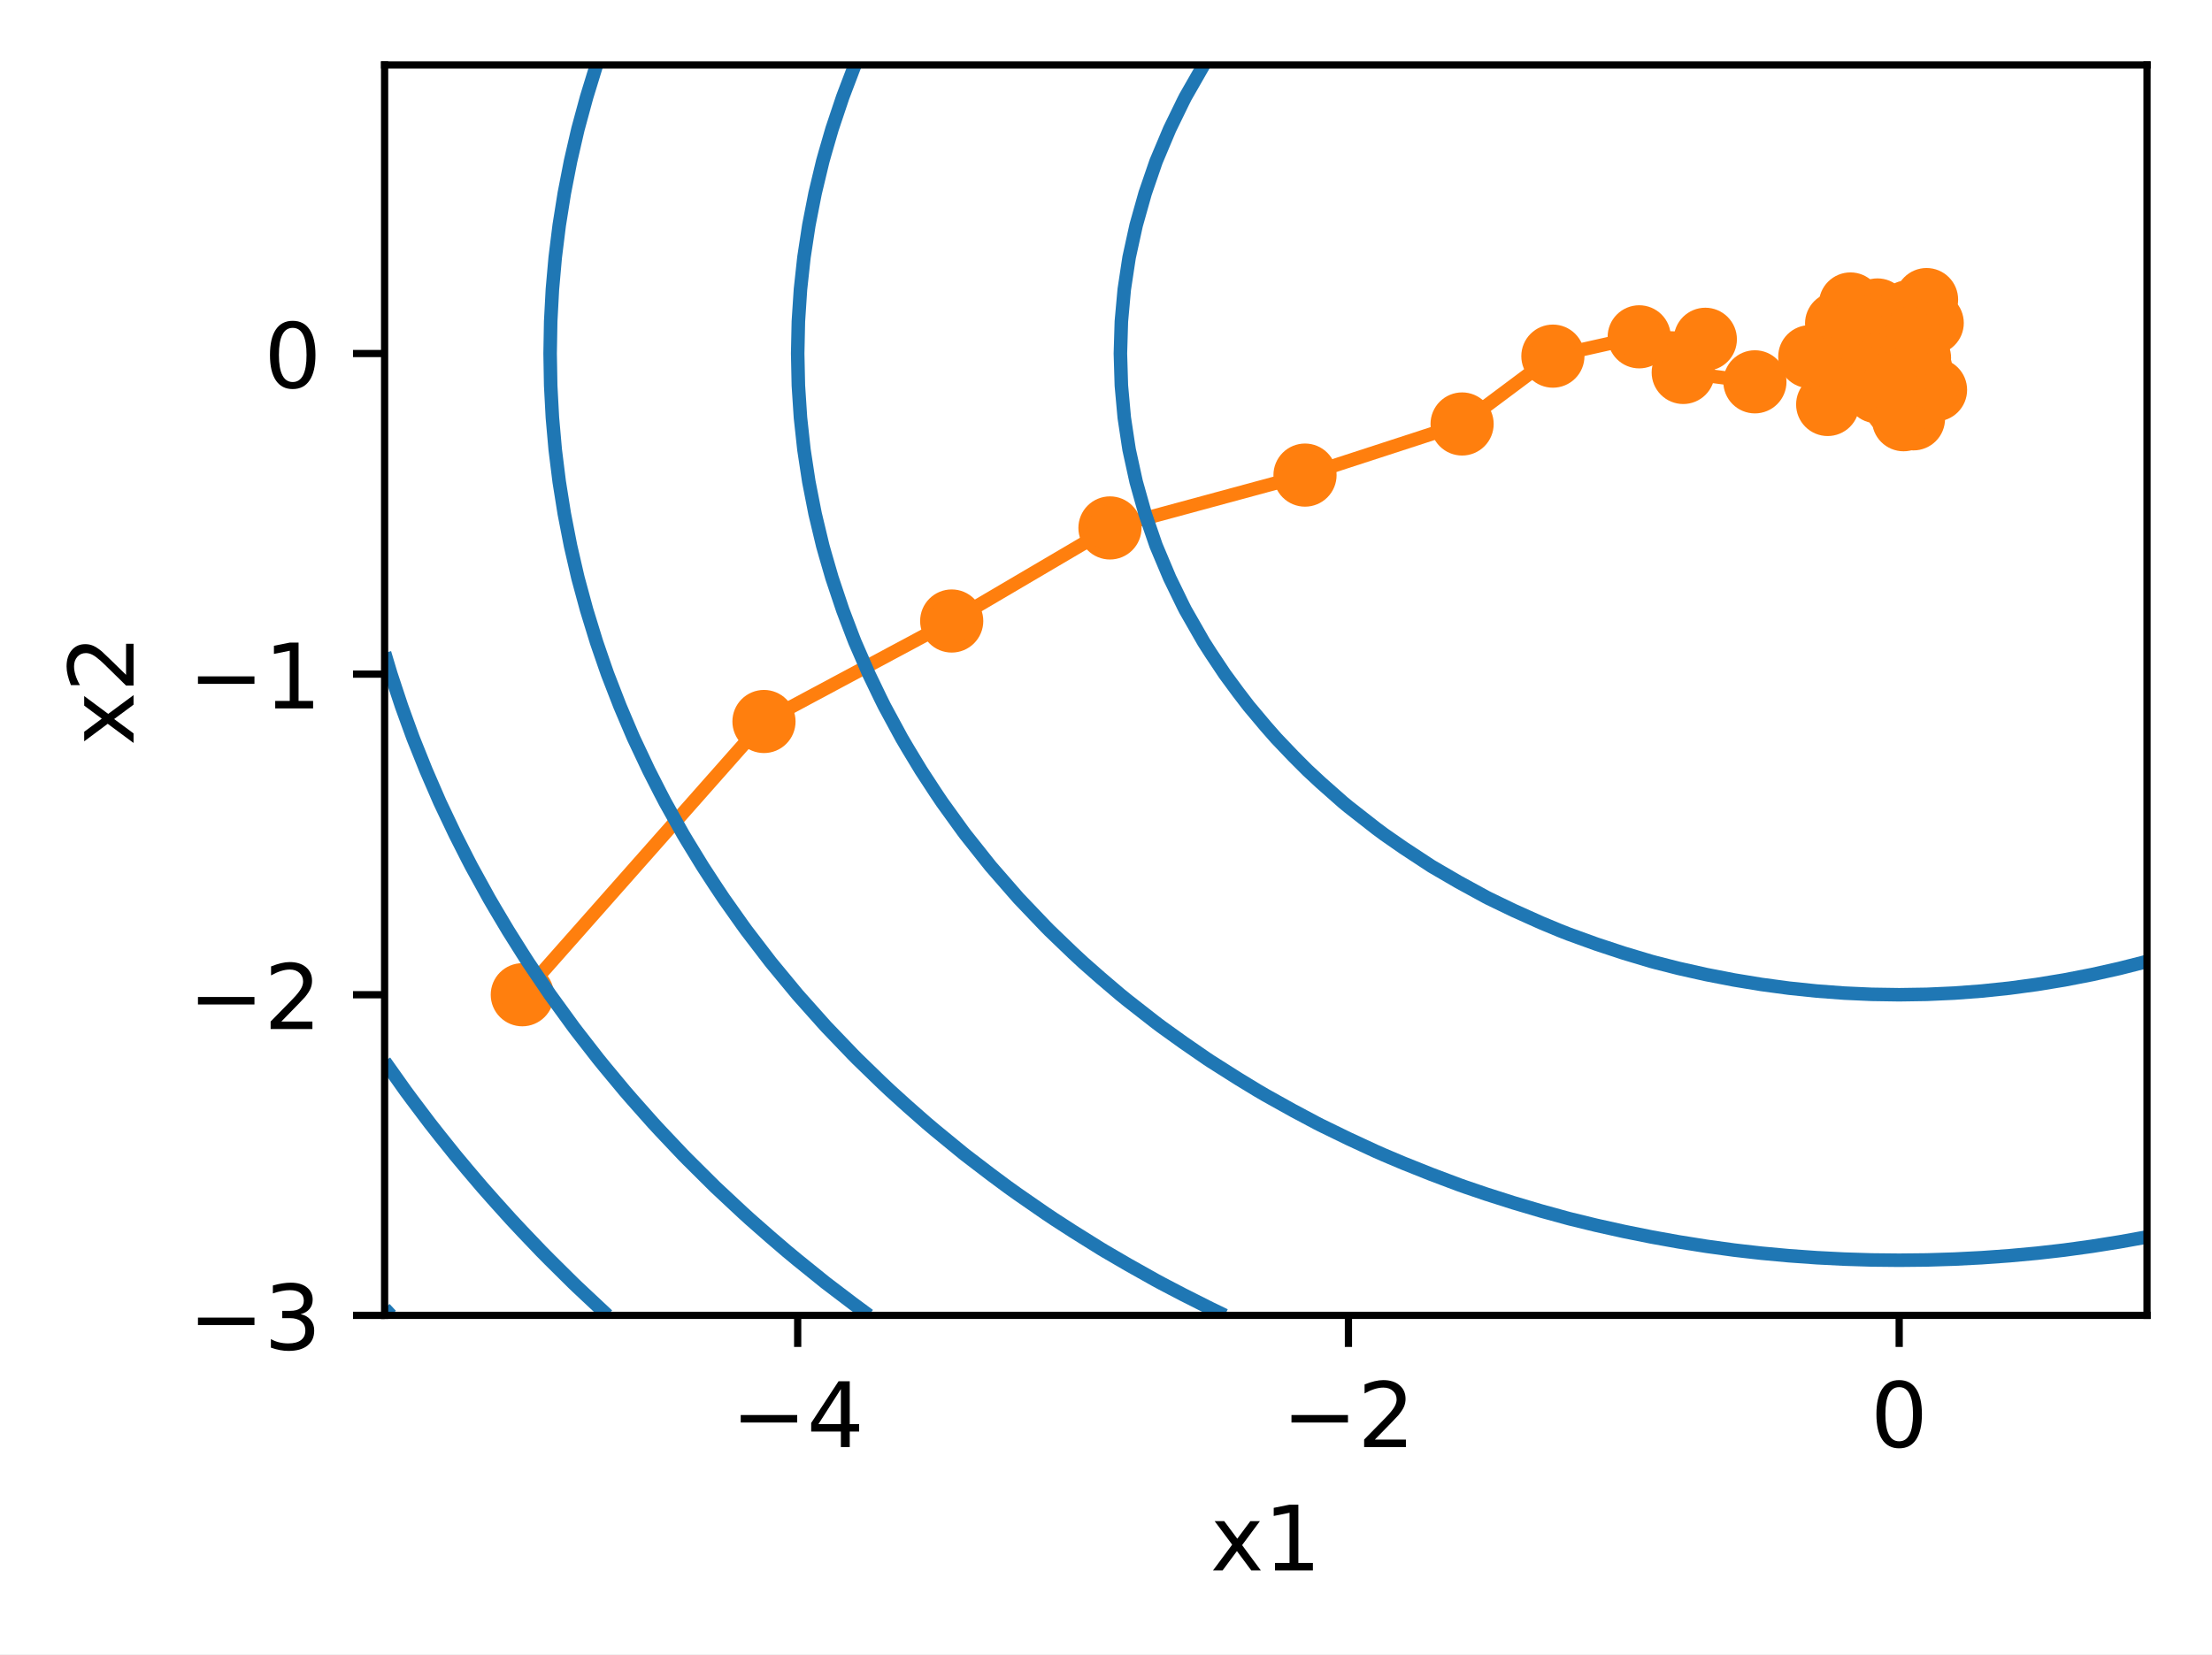
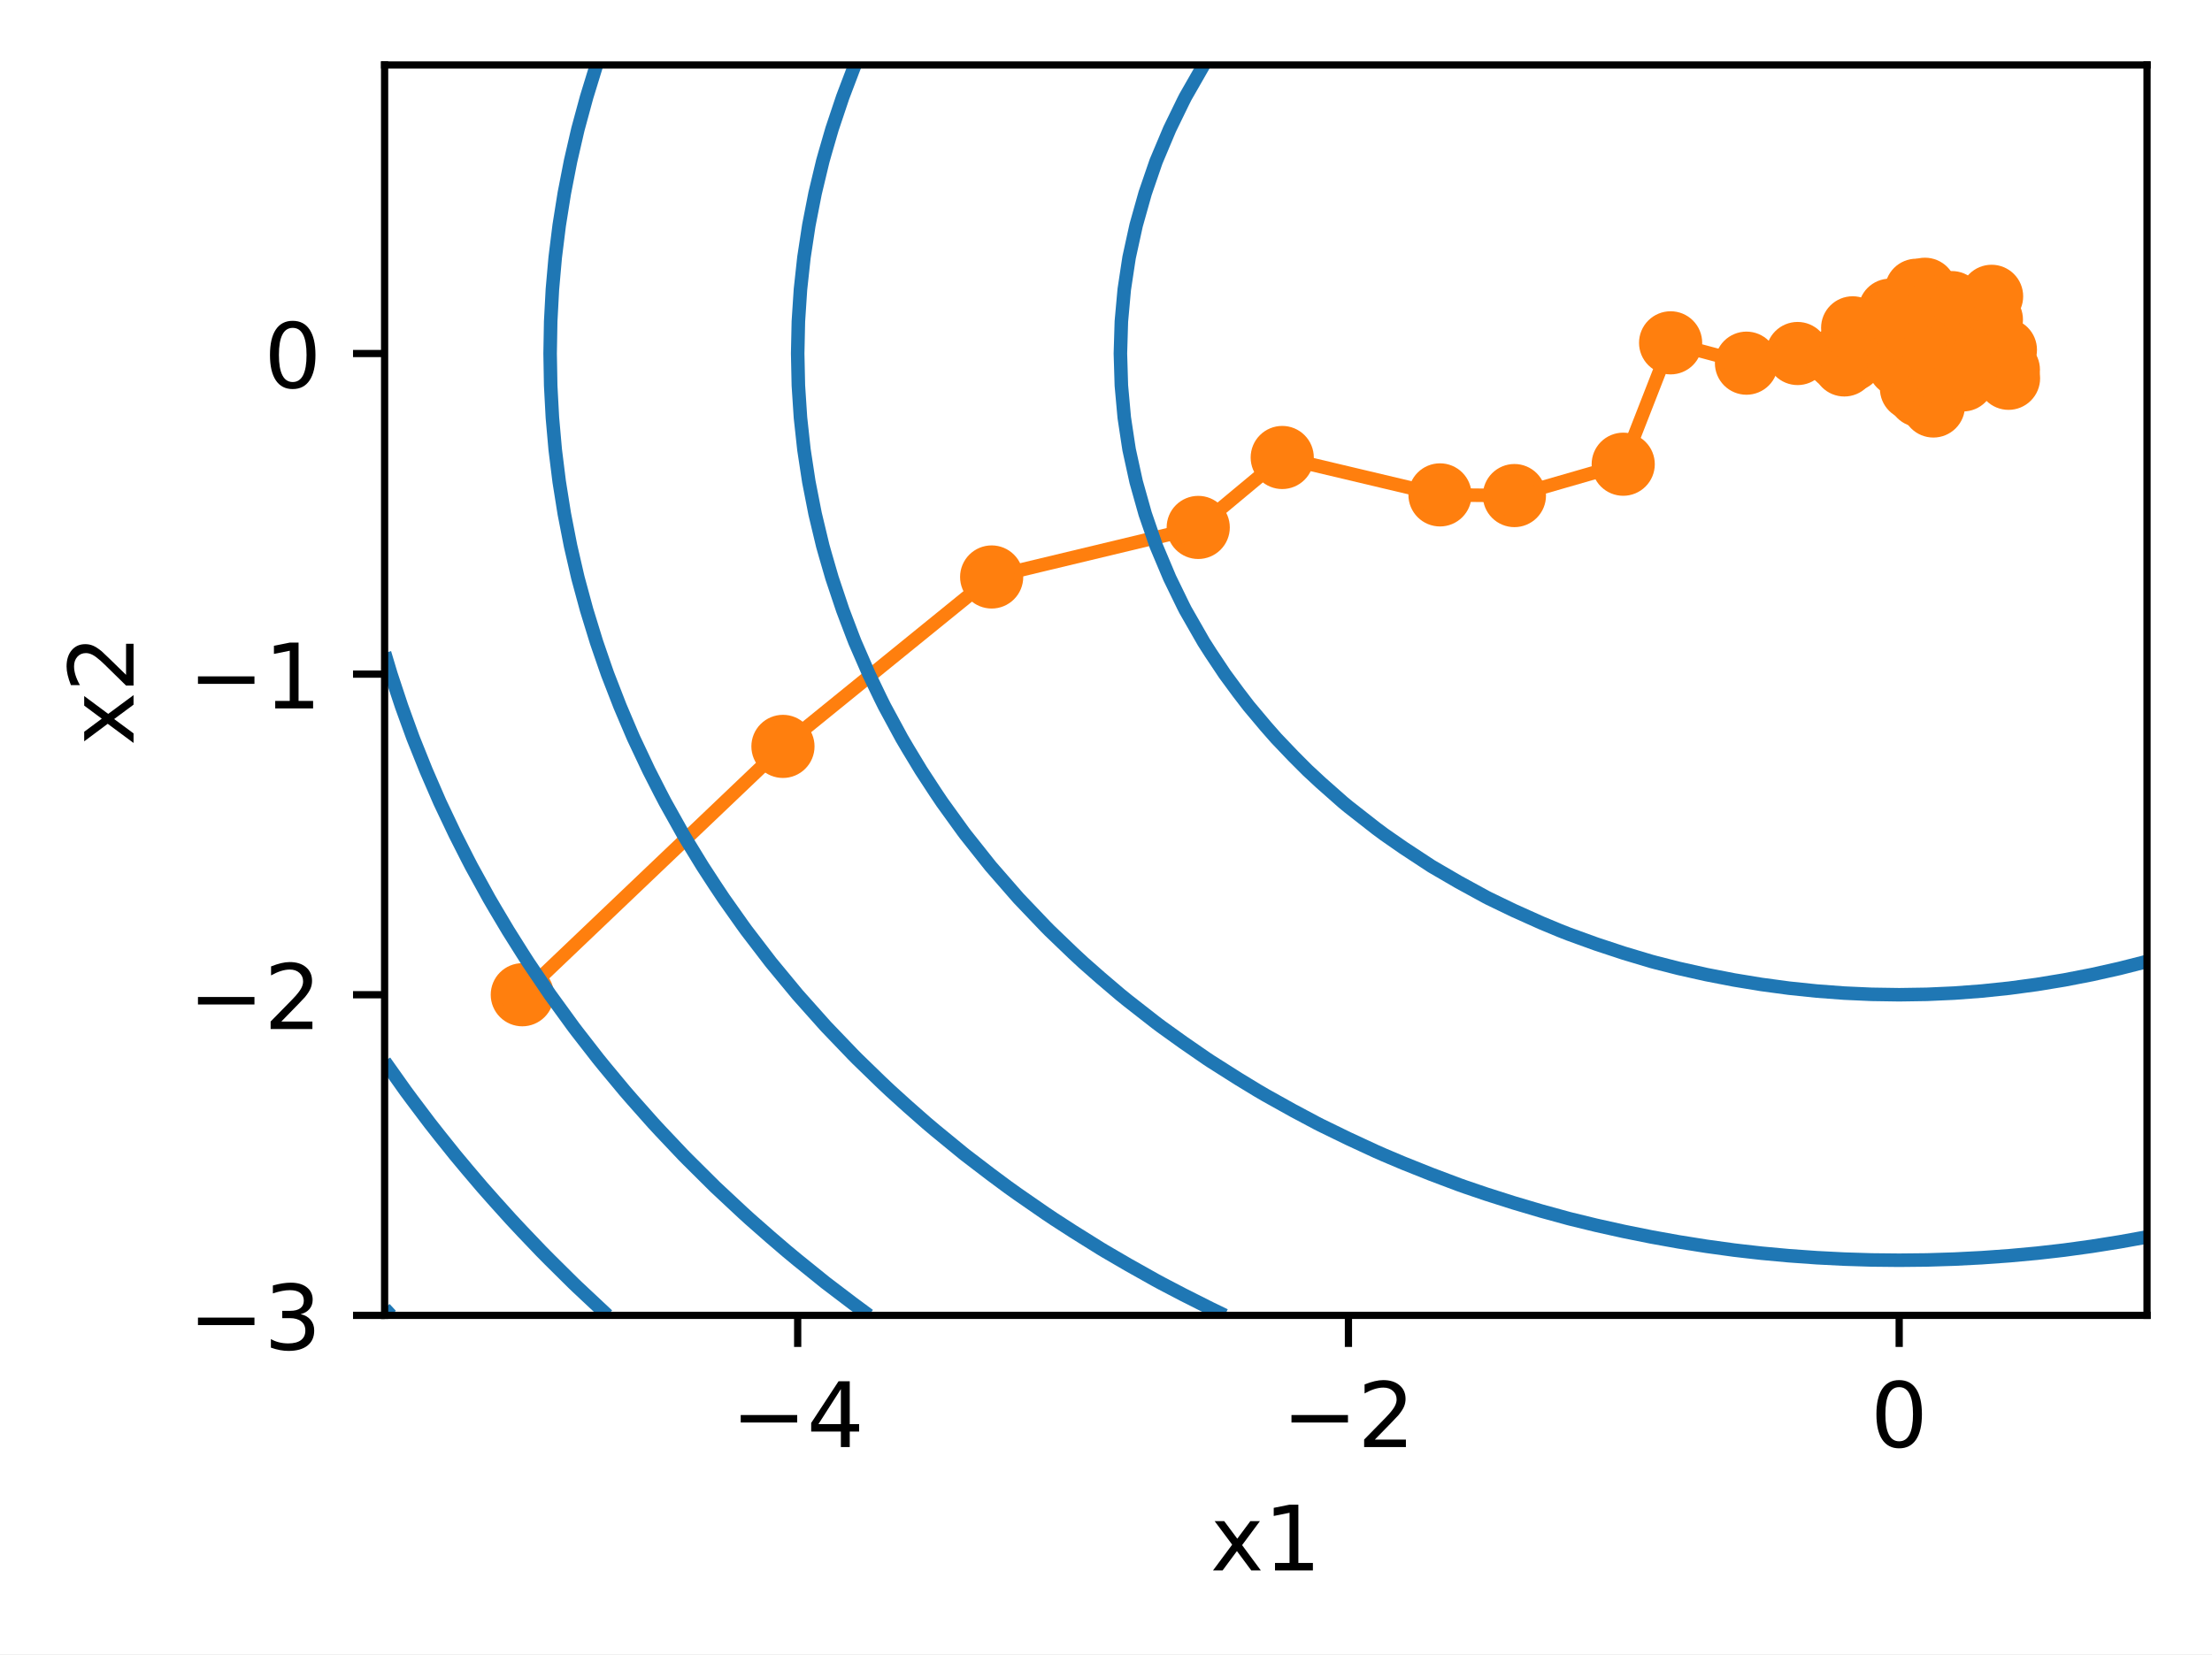
<svg xmlns="http://www.w3.org/2000/svg" xmlns:xlink="http://www.w3.org/1999/xlink" width="245.12pt" height="183.356pt" viewBox="0 0 245.12 183.356" version="1.1">
  <defs>
    <style type="text/css">*{stroke-linejoin: round; stroke-linecap: butt}</style>
  </defs>
  <g id="figure_1">
    <g id="patch_1">
      <path d="M 0 183.356  L 245.12 183.356  L 245.12 0  L 0 0  z " style="fill: #ffffff" />
    </g>
    <g id="axes_1">
      <g id="patch_2">
        <path d="M 42.62 145.8  L 237.92 145.8  L 237.92 7.2  L 42.62 7.2  z " style="fill: #ffffff" />
      </g>
      <g id="matplotlib.axis_1">
        <g id="xtick_1">
          <g id="line2d_1">
            <defs>
-               <path id="mc24c009c03" d="M 0 0  L 0 3.5  " style="stroke: #000000; stroke-width: 0.8" />
+               <path id="m74799874b9" d="M 0 0  L 0 3.5  " style="stroke: #000000; stroke-width: 0.8" />
            </defs>
            <g>
-               <use xlink:href="#mc24c009c03" x="88.394" y="145.8" style="stroke: #000000; stroke-width: 0.8" />
+               <use xlink:href="#m74799874b9" x="88.394" y="145.8" style="stroke: #000000; stroke-width: 0.8" />
            </g>
          </g>
          <g id="text_1">
            <g transform="translate(81.02266 160.3984) scale(0.1 -0.1)">
              <defs>
                <path id="DejaVuSans-2212" d="M 678 2272  L 4684 2272  L 4684 1741  L 678 1741  L 678 2272  z " transform="scale(0.015625)" />
                <path id="DejaVuSans-34" d="M 2419 4116  L 825 1625  L 2419 1625  L 2419 4116  z M 2253 4666  L 3047 4666  L 3047 1625  L 3713 1625  L 3713 1100  L 3047 1100  L 3047 0  L 2419 0  L 2419 1100  L 313 1100  L 313 1709  L 2253 4666  z " transform="scale(0.015625)" />
              </defs>
              <use xlink:href="#DejaVuSans-2212" />
              <use xlink:href="#DejaVuSans-34" x="83.789" />
            </g>
          </g>
        </g>
        <g id="xtick_2">
          <g id="line2d_2">
            <g>
-               <use xlink:href="#mc24c009c03" x="149.425" y="145.8" style="stroke: #000000; stroke-width: 0.8" />
+               <use xlink:href="#m74799874b9" x="149.425" y="145.8" style="stroke: #000000; stroke-width: 0.8" />
            </g>
          </g>
          <g id="text_2">
            <g transform="translate(142.0539 160.3984) scale(0.1 -0.1)">
              <defs>
                <path id="DejaVuSans-32" d="M 1228 531  L 3431 531  L 3431 0  L 469 0  L 469 531  Q 828 903 1448 1529  Q 2069 2156 2228 2338  Q 2531 2678 2651 2914  Q 2772 3150 2772 3378  Q 2772 3750 2511 3984  Q 2250 4219 1831 4219  Q 1534 4219 1204 4116  Q 875 4013 500 3803  L 500 4441  Q 881 4594 1212 4672  Q 1544 4750 1819 4750  Q 2544 4750 2975 4387  Q 3406 4025 3406 3419  Q 3406 3131 3298 2873  Q 3191 2616 2906 2266  Q 2828 2175 2409 1742  Q 1991 1309 1228 531  z " transform="scale(0.015625)" />
              </defs>
              <use xlink:href="#DejaVuSans-2212" />
              <use xlink:href="#DejaVuSans-32" x="83.789" />
            </g>
          </g>
        </g>
        <g id="xtick_3">
          <g id="line2d_3">
            <g>
-               <use xlink:href="#mc24c009c03" x="210.456" y="145.8" style="stroke: #000000; stroke-width: 0.8" />
+               <use xlink:href="#m74799874b9" x="210.456" y="145.8" style="stroke: #000000; stroke-width: 0.8" />
            </g>
          </g>
          <g id="text_3">
            <g transform="translate(207.275 160.3984) scale(0.1 -0.1)">
              <defs>
                <path id="DejaVuSans-30" d="M 2034 4250  Q 1547 4250 1301 3770  Q 1056 3291 1056 2328  Q 1056 1369 1301 889  Q 1547 409 2034 409  Q 2525 409 2770 889  Q 3016 1369 3016 2328  Q 3016 3291 2770 3770  Q 2525 4250 2034 4250  z M 2034 4750  Q 2819 4750 3233 4129  Q 3647 3509 3647 2328  Q 3647 1150 3233 529  Q 2819 -91 2034 -91  Q 1250 -91 836 529  Q 422 1150 422 2328  Q 422 3509 836 4129  Q 1250 4750 2034 4750  z " transform="scale(0.015625)" />
              </defs>
              <use xlink:href="#DejaVuSans-30" />
            </g>
          </g>
        </g>
        <g id="text_4">
          <g transform="translate(134.1297 174.0766) scale(0.1 -0.1)">
            <defs>
              <path id="DejaVuSans-78" d="M 3513 3500  L 2247 1797  L 3578 0  L 2900 0  L 1881 1375  L 863 0  L 184 0  L 1544 1831  L 300 3500  L 978 3500  L 1906 2253  L 2834 3500  L 3513 3500  z " transform="scale(0.015625)" />
              <path id="DejaVuSans-31" d="M 794 531  L 1825 531  L 1825 4091  L 703 3866  L 703 4441  L 1819 4666  L 2450 4666  L 2450 531  L 3481 531  L 3481 0  L 794 0  L 794 531  z " transform="scale(0.015625)" />
            </defs>
            <use xlink:href="#DejaVuSans-78" />
            <use xlink:href="#DejaVuSans-31" x="59.18" />
          </g>
        </g>
      </g>
      <g id="matplotlib.axis_2">
        <g id="ytick_1">
          <g id="line2d_4">
            <defs>
-               <path id="m21a9a2c23a" d="M 0 0  L -3.5 0  " style="stroke: #000000; stroke-width: 0.8" />
+               <path id="m436d41d20c" d="M 0 0  L -3.5 0  " style="stroke: #000000; stroke-width: 0.8" />
            </defs>
            <g>
-               <use xlink:href="#m21a9a2c23a" x="42.62" y="145.8" style="stroke: #000000; stroke-width: 0.8" />
+               <use xlink:href="#m436d41d20c" x="42.62" y="145.8" style="stroke: #000000; stroke-width: 0.8" />
            </g>
          </g>
          <g id="text_5">
            <g transform="translate(20.87813 149.5992) scale(0.1 -0.1)">
              <defs>
                <path id="DejaVuSans-33" d="M 2597 2516  Q 3050 2419 3304 2112  Q 3559 1806 3559 1356  Q 3559 666 3084 287  Q 2609 -91 1734 -91  Q 1441 -91 1130 -33  Q 819 25 488 141  L 488 750  Q 750 597 1062 519  Q 1375 441 1716 441  Q 2309 441 2620 675  Q 2931 909 2931 1356  Q 2931 1769 2642 2001  Q 2353 2234 1838 2234  L 1294 2234  L 1294 2753  L 1863 2753  Q 2328 2753 2575 2939  Q 2822 3125 2822 3475  Q 2822 3834 2567 4026  Q 2313 4219 1838 4219  Q 1578 4219 1281 4162  Q 984 4106 628 3988  L 628 4550  Q 988 4650 1302 4700  Q 1616 4750 1894 4750  Q 2613 4750 3031 4423  Q 3450 4097 3450 3541  Q 3450 3153 3228 2886  Q 3006 2619 2597 2516  z " transform="scale(0.015625)" />
              </defs>
              <use xlink:href="#DejaVuSans-2212" />
              <use xlink:href="#DejaVuSans-33" x="83.789" />
            </g>
          </g>
        </g>
        <g id="ytick_2">
          <g id="line2d_5">
            <g>
-               <use xlink:href="#m21a9a2c23a" x="42.62" y="110.262" style="stroke: #000000; stroke-width: 0.8" />
+               <use xlink:href="#m436d41d20c" x="42.62" y="110.262" style="stroke: #000000; stroke-width: 0.8" />
            </g>
          </g>
          <g id="text_6">
            <g transform="translate(20.87813 114.0608) scale(0.1 -0.1)">
              <use xlink:href="#DejaVuSans-2212" />
              <use xlink:href="#DejaVuSans-32" x="83.789" />
            </g>
          </g>
        </g>
        <g id="ytick_3">
          <g id="line2d_6">
            <g>
-               <use xlink:href="#m21a9a2c23a" x="42.62" y="74.723" style="stroke: #000000; stroke-width: 0.8" />
+               <use xlink:href="#m436d41d20c" x="42.62" y="74.723" style="stroke: #000000; stroke-width: 0.8" />
            </g>
          </g>
          <g id="text_7">
            <g transform="translate(20.87813 78.52229) scale(0.1 -0.1)">
              <use xlink:href="#DejaVuSans-2212" />
              <use xlink:href="#DejaVuSans-31" x="83.789" />
            </g>
          </g>
        </g>
        <g id="ytick_4">
          <g id="line2d_7">
            <g>
-               <use xlink:href="#m21a9a2c23a" x="42.62" y="39.185" style="stroke: #000000; stroke-width: 0.8" />
+               <use xlink:href="#m436d41d20c" x="42.62" y="39.185" style="stroke: #000000; stroke-width: 0.8" />
            </g>
          </g>
          <g id="text_8">
            <g transform="translate(29.25781 42.98383) scale(0.1 -0.1)">
              <use xlink:href="#DejaVuSans-30" />
            </g>
          </g>
        </g>
        <g id="text_9">
          <g transform="translate(14.79844 82.64062) rotate(-90) scale(0.1 -0.1)">
            <use xlink:href="#DejaVuSans-78" />
            <use xlink:href="#DejaVuSans-32" x="59.18" />
          </g>
        </g>
      </g>
      <g id="line2d_8">
-         <path d="M 57.878 110.262  L 84.659 79.974  L 105.462 68.835  L 122.999 58.519  L 144.614 52.662  L 162.021 46.995  L 172.082 39.476  L 181.647 37.335  L 188.974 37.608  L 186.525 41.285  L 194.468 42.324  L 202.681 38.777  L 207.056 39.269  L 205.932 39.927  L 209.635 36.184  L 208.05 34.357  L 209.676 35.275  L 209.589 37.828  L 204.527 37.081  L 205.398 34.803  L 205.056 33.694  L 204.694 41.109  L 207.453 40.589  L 212.832 40.806  L 212.431 38.737  L 212.708 39.668  L 212.039 37.208  L 210.749 36.529  L 210.171 38.311  L 212.111 38.596  L 212.039 46.425  L 210.115 44.949  L 207.984 43.424  L 203.833 38.172  L 203.441 40.006  L 202.533 44.834  L 207.707 40.905  L 212.973 42.902  L 214.116 35.8  L 213.489 33.207  L 211.445 34.562  L 211.278 40.468  L 210.661 44.196  L 210.808 38.917  L 210.94 46.524  L 214.483 43.215  L 210.051 42.309  L 211.496 36.454  L 203.522 35.851  L 200.548 39.537  L 205.036 35.841  " clip-path="url(#paddfd5c505)" style="fill: none; stroke: #ff7f0e; stroke-width: 1.5; stroke-linecap: square" />
+         <path d="M 57.878 110.262  L 86.762 82.734  L 109.89 63.954  L 132.78 58.463  L 142.089 50.71  L 159.571 54.856  L 167.818 54.931  L 179.875 51.456  L 185.127 38.001  L 193.533 40.256  L 199.198 39.185  L 203.642 39.713  L 205.192 39.886  L 206.137 36.859  L 204.377 40.451  L 205.3 36.339  L 212.361 32.174  L 212.06 36.19  L 215.065 39.212  L 214.167 42.921  L 212.709 43.85  L 211.819 43.069  L 212.732 41.894  L 211.879 36.36  L 210.468 40.489  L 214.788 39.105  L 215.808 36.525  L 214.403 34.504  L 213.312 32.064  L 216.756 36.375  L 213.567 35.359  L 214.246 45.001  L 217.53 42.109  L 216.555 39.817  L 218.46 34.763  L 220.673 35.421  L 222.226 38.776  L 214.619 39.289  L 214.876 39.209  L 218.259 35.115  L 221.296 40.258  L 222.555 40.975  L 222.573 41.932  L 220.696 32.845  L 214.801 42.227  L 218.246 40.043  L 213.252 38.402  L 216.295 33.544  L 209.851 34.457  L 213.147 38.739  L 209.43 34.384  " clip-path="url(#paccf0b9980)" style="fill: none; stroke: #ff7f0e; stroke-width: 1.5; stroke-linecap: square" />
        <defs>
-           <path id="mb4295445bb" d="M 0 3  C 0.796 3 1.559 2.684 2.121 2.121  C 2.684 1.559 3 0.796 3 0  C 3 -0.796 2.684 -1.559 2.121 -2.121  C 1.559 -2.684 0.796 -3 0 -3  C -0.796 -3 -1.559 -2.684 -2.121 -2.121  C -2.684 -1.559 -3 -0.796 -3 0  C -3 0.796 -2.684 1.559 -2.121 2.121  C -1.559 2.684 -0.796 3 0 3  z " style="stroke: #ff7f0e" />
+           <path id="m2246a25d05" d="M 0 3  C 0.796 3 1.559 2.684 2.121 2.121  C 2.684 1.559 3 0.796 3 0  C 3 -0.796 2.684 -1.559 2.121 -2.121  C 1.559 -2.684 0.796 -3 0 -3  C -0.796 -3 -1.559 -2.684 -2.121 -2.121  C -2.684 -1.559 -3 -0.796 -3 0  C -3 0.796 -2.684 1.559 -2.121 2.121  C -1.559 2.684 -0.796 3 0 3  z " style="stroke: #ff7f0e" />
        </defs>
-         <g clip-path="url(#paddfd5c505)">
-           <use xlink:href="#mb4295445bb" x="57.878" y="110.262" style="fill: #ff7f0e; stroke: #ff7f0e" />
-           <use xlink:href="#mb4295445bb" x="84.659" y="79.974" style="fill: #ff7f0e; stroke: #ff7f0e" />
-           <use xlink:href="#mb4295445bb" x="105.462" y="68.835" style="fill: #ff7f0e; stroke: #ff7f0e" />
-           <use xlink:href="#mb4295445bb" x="122.999" y="58.519" style="fill: #ff7f0e; stroke: #ff7f0e" />
-           <use xlink:href="#mb4295445bb" x="144.614" y="52.662" style="fill: #ff7f0e; stroke: #ff7f0e" />
-           <use xlink:href="#mb4295445bb" x="162.021" y="46.995" style="fill: #ff7f0e; stroke: #ff7f0e" />
-           <use xlink:href="#mb4295445bb" x="172.082" y="39.476" style="fill: #ff7f0e; stroke: #ff7f0e" />
-           <use xlink:href="#mb4295445bb" x="181.647" y="37.335" style="fill: #ff7f0e; stroke: #ff7f0e" />
-           <use xlink:href="#mb4295445bb" x="188.974" y="37.608" style="fill: #ff7f0e; stroke: #ff7f0e" />
-           <use xlink:href="#mb4295445bb" x="186.525" y="41.285" style="fill: #ff7f0e; stroke: #ff7f0e" />
-           <use xlink:href="#mb4295445bb" x="194.468" y="42.324" style="fill: #ff7f0e; stroke: #ff7f0e" />
-           <use xlink:href="#mb4295445bb" x="202.681" y="38.777" style="fill: #ff7f0e; stroke: #ff7f0e" />
-           <use xlink:href="#mb4295445bb" x="207.056" y="39.269" style="fill: #ff7f0e; stroke: #ff7f0e" />
-           <use xlink:href="#mb4295445bb" x="205.932" y="39.927" style="fill: #ff7f0e; stroke: #ff7f0e" />
-           <use xlink:href="#mb4295445bb" x="209.635" y="36.184" style="fill: #ff7f0e; stroke: #ff7f0e" />
-           <use xlink:href="#mb4295445bb" x="208.05" y="34.357" style="fill: #ff7f0e; stroke: #ff7f0e" />
-           <use xlink:href="#mb4295445bb" x="209.676" y="35.275" style="fill: #ff7f0e; stroke: #ff7f0e" />
-           <use xlink:href="#mb4295445bb" x="209.589" y="37.828" style="fill: #ff7f0e; stroke: #ff7f0e" />
-           <use xlink:href="#mb4295445bb" x="204.527" y="37.081" style="fill: #ff7f0e; stroke: #ff7f0e" />
-           <use xlink:href="#mb4295445bb" x="205.398" y="34.803" style="fill: #ff7f0e; stroke: #ff7f0e" />
-           <use xlink:href="#mb4295445bb" x="205.056" y="33.694" style="fill: #ff7f0e; stroke: #ff7f0e" />
-           <use xlink:href="#mb4295445bb" x="204.694" y="41.109" style="fill: #ff7f0e; stroke: #ff7f0e" />
-           <use xlink:href="#mb4295445bb" x="207.453" y="40.589" style="fill: #ff7f0e; stroke: #ff7f0e" />
-           <use xlink:href="#mb4295445bb" x="212.832" y="40.806" style="fill: #ff7f0e; stroke: #ff7f0e" />
-           <use xlink:href="#mb4295445bb" x="212.431" y="38.737" style="fill: #ff7f0e; stroke: #ff7f0e" />
-           <use xlink:href="#mb4295445bb" x="212.708" y="39.668" style="fill: #ff7f0e; stroke: #ff7f0e" />
-           <use xlink:href="#mb4295445bb" x="212.039" y="37.208" style="fill: #ff7f0e; stroke: #ff7f0e" />
-           <use xlink:href="#mb4295445bb" x="210.749" y="36.529" style="fill: #ff7f0e; stroke: #ff7f0e" />
-           <use xlink:href="#mb4295445bb" x="210.171" y="38.311" style="fill: #ff7f0e; stroke: #ff7f0e" />
-           <use xlink:href="#mb4295445bb" x="212.111" y="38.596" style="fill: #ff7f0e; stroke: #ff7f0e" />
-           <use xlink:href="#mb4295445bb" x="212.039" y="46.425" style="fill: #ff7f0e; stroke: #ff7f0e" />
-           <use xlink:href="#mb4295445bb" x="210.115" y="44.949" style="fill: #ff7f0e; stroke: #ff7f0e" />
-           <use xlink:href="#mb4295445bb" x="207.984" y="43.424" style="fill: #ff7f0e; stroke: #ff7f0e" />
-           <use xlink:href="#mb4295445bb" x="203.833" y="38.172" style="fill: #ff7f0e; stroke: #ff7f0e" />
-           <use xlink:href="#mb4295445bb" x="203.441" y="40.006" style="fill: #ff7f0e; stroke: #ff7f0e" />
-           <use xlink:href="#mb4295445bb" x="202.533" y="44.834" style="fill: #ff7f0e; stroke: #ff7f0e" />
-           <use xlink:href="#mb4295445bb" x="207.707" y="40.905" style="fill: #ff7f0e; stroke: #ff7f0e" />
-           <use xlink:href="#mb4295445bb" x="212.973" y="42.902" style="fill: #ff7f0e; stroke: #ff7f0e" />
-           <use xlink:href="#mb4295445bb" x="214.116" y="35.8" style="fill: #ff7f0e; stroke: #ff7f0e" />
-           <use xlink:href="#mb4295445bb" x="213.489" y="33.207" style="fill: #ff7f0e; stroke: #ff7f0e" />
-           <use xlink:href="#mb4295445bb" x="211.445" y="34.562" style="fill: #ff7f0e; stroke: #ff7f0e" />
-           <use xlink:href="#mb4295445bb" x="211.278" y="40.468" style="fill: #ff7f0e; stroke: #ff7f0e" />
-           <use xlink:href="#mb4295445bb" x="210.661" y="44.196" style="fill: #ff7f0e; stroke: #ff7f0e" />
-           <use xlink:href="#mb4295445bb" x="210.808" y="38.917" style="fill: #ff7f0e; stroke: #ff7f0e" />
-           <use xlink:href="#mb4295445bb" x="210.94" y="46.524" style="fill: #ff7f0e; stroke: #ff7f0e" />
-           <use xlink:href="#mb4295445bb" x="214.483" y="43.215" style="fill: #ff7f0e; stroke: #ff7f0e" />
-           <use xlink:href="#mb4295445bb" x="210.051" y="42.309" style="fill: #ff7f0e; stroke: #ff7f0e" />
-           <use xlink:href="#mb4295445bb" x="211.496" y="36.454" style="fill: #ff7f0e; stroke: #ff7f0e" />
-           <use xlink:href="#mb4295445bb" x="203.522" y="35.851" style="fill: #ff7f0e; stroke: #ff7f0e" />
-           <use xlink:href="#mb4295445bb" x="200.548" y="39.537" style="fill: #ff7f0e; stroke: #ff7f0e" />
-           <use xlink:href="#mb4295445bb" x="205.036" y="35.841" style="fill: #ff7f0e; stroke: #ff7f0e" />
+         <g clip-path="url(#paccf0b9980)">
+           <use xlink:href="#m2246a25d05" x="57.878" y="110.262" style="fill: #ff7f0e; stroke: #ff7f0e" />
+           <use xlink:href="#m2246a25d05" x="86.762" y="82.734" style="fill: #ff7f0e; stroke: #ff7f0e" />
+           <use xlink:href="#m2246a25d05" x="109.89" y="63.954" style="fill: #ff7f0e; stroke: #ff7f0e" />
+           <use xlink:href="#m2246a25d05" x="132.78" y="58.463" style="fill: #ff7f0e; stroke: #ff7f0e" />
+           <use xlink:href="#m2246a25d05" x="142.089" y="50.71" style="fill: #ff7f0e; stroke: #ff7f0e" />
+           <use xlink:href="#m2246a25d05" x="159.571" y="54.856" style="fill: #ff7f0e; stroke: #ff7f0e" />
+           <use xlink:href="#m2246a25d05" x="167.818" y="54.931" style="fill: #ff7f0e; stroke: #ff7f0e" />
+           <use xlink:href="#m2246a25d05" x="179.875" y="51.456" style="fill: #ff7f0e; stroke: #ff7f0e" />
+           <use xlink:href="#m2246a25d05" x="185.127" y="38.001" style="fill: #ff7f0e; stroke: #ff7f0e" />
+           <use xlink:href="#m2246a25d05" x="193.533" y="40.256" style="fill: #ff7f0e; stroke: #ff7f0e" />
+           <use xlink:href="#m2246a25d05" x="199.198" y="39.185" style="fill: #ff7f0e; stroke: #ff7f0e" />
+           <use xlink:href="#m2246a25d05" x="203.642" y="39.713" style="fill: #ff7f0e; stroke: #ff7f0e" />
+           <use xlink:href="#m2246a25d05" x="205.192" y="39.886" style="fill: #ff7f0e; stroke: #ff7f0e" />
+           <use xlink:href="#m2246a25d05" x="206.137" y="36.859" style="fill: #ff7f0e; stroke: #ff7f0e" />
+           <use xlink:href="#m2246a25d05" x="204.377" y="40.451" style="fill: #ff7f0e; stroke: #ff7f0e" />
+           <use xlink:href="#m2246a25d05" x="205.3" y="36.339" style="fill: #ff7f0e; stroke: #ff7f0e" />
+           <use xlink:href="#m2246a25d05" x="212.361" y="32.174" style="fill: #ff7f0e; stroke: #ff7f0e" />
+           <use xlink:href="#m2246a25d05" x="212.06" y="36.19" style="fill: #ff7f0e; stroke: #ff7f0e" />
+           <use xlink:href="#m2246a25d05" x="215.065" y="39.212" style="fill: #ff7f0e; stroke: #ff7f0e" />
+           <use xlink:href="#m2246a25d05" x="214.167" y="42.921" style="fill: #ff7f0e; stroke: #ff7f0e" />
+           <use xlink:href="#m2246a25d05" x="212.709" y="43.85" style="fill: #ff7f0e; stroke: #ff7f0e" />
+           <use xlink:href="#m2246a25d05" x="211.819" y="43.069" style="fill: #ff7f0e; stroke: #ff7f0e" />
+           <use xlink:href="#m2246a25d05" x="212.732" y="41.894" style="fill: #ff7f0e; stroke: #ff7f0e" />
+           <use xlink:href="#m2246a25d05" x="211.879" y="36.36" style="fill: #ff7f0e; stroke: #ff7f0e" />
+           <use xlink:href="#m2246a25d05" x="210.468" y="40.489" style="fill: #ff7f0e; stroke: #ff7f0e" />
+           <use xlink:href="#m2246a25d05" x="214.788" y="39.105" style="fill: #ff7f0e; stroke: #ff7f0e" />
+           <use xlink:href="#m2246a25d05" x="215.808" y="36.525" style="fill: #ff7f0e; stroke: #ff7f0e" />
+           <use xlink:href="#m2246a25d05" x="214.403" y="34.504" style="fill: #ff7f0e; stroke: #ff7f0e" />
+           <use xlink:href="#m2246a25d05" x="213.312" y="32.064" style="fill: #ff7f0e; stroke: #ff7f0e" />
+           <use xlink:href="#m2246a25d05" x="216.756" y="36.375" style="fill: #ff7f0e; stroke: #ff7f0e" />
+           <use xlink:href="#m2246a25d05" x="213.567" y="35.359" style="fill: #ff7f0e; stroke: #ff7f0e" />
+           <use xlink:href="#m2246a25d05" x="214.246" y="45.001" style="fill: #ff7f0e; stroke: #ff7f0e" />
+           <use xlink:href="#m2246a25d05" x="217.53" y="42.109" style="fill: #ff7f0e; stroke: #ff7f0e" />
+           <use xlink:href="#m2246a25d05" x="216.555" y="39.817" style="fill: #ff7f0e; stroke: #ff7f0e" />
+           <use xlink:href="#m2246a25d05" x="218.46" y="34.763" style="fill: #ff7f0e; stroke: #ff7f0e" />
+           <use xlink:href="#m2246a25d05" x="220.673" y="35.421" style="fill: #ff7f0e; stroke: #ff7f0e" />
+           <use xlink:href="#m2246a25d05" x="222.226" y="38.776" style="fill: #ff7f0e; stroke: #ff7f0e" />
+           <use xlink:href="#m2246a25d05" x="214.619" y="39.289" style="fill: #ff7f0e; stroke: #ff7f0e" />
+           <use xlink:href="#m2246a25d05" x="214.876" y="39.209" style="fill: #ff7f0e; stroke: #ff7f0e" />
+           <use xlink:href="#m2246a25d05" x="218.259" y="35.115" style="fill: #ff7f0e; stroke: #ff7f0e" />
+           <use xlink:href="#m2246a25d05" x="221.296" y="40.258" style="fill: #ff7f0e; stroke: #ff7f0e" />
+           <use xlink:href="#m2246a25d05" x="222.555" y="40.975" style="fill: #ff7f0e; stroke: #ff7f0e" />
+           <use xlink:href="#m2246a25d05" x="222.573" y="41.932" style="fill: #ff7f0e; stroke: #ff7f0e" />
+           <use xlink:href="#m2246a25d05" x="220.696" y="32.845" style="fill: #ff7f0e; stroke: #ff7f0e" />
+           <use xlink:href="#m2246a25d05" x="214.801" y="42.227" style="fill: #ff7f0e; stroke: #ff7f0e" />
+           <use xlink:href="#m2246a25d05" x="218.246" y="40.043" style="fill: #ff7f0e; stroke: #ff7f0e" />
+           <use xlink:href="#m2246a25d05" x="213.252" y="38.402" style="fill: #ff7f0e; stroke: #ff7f0e" />
+           <use xlink:href="#m2246a25d05" x="216.295" y="33.544" style="fill: #ff7f0e; stroke: #ff7f0e" />
+           <use xlink:href="#m2246a25d05" x="209.851" y="34.457" style="fill: #ff7f0e; stroke: #ff7f0e" />
+           <use xlink:href="#m2246a25d05" x="213.147" y="38.739" style="fill: #ff7f0e; stroke: #ff7f0e" />
+           <use xlink:href="#m2246a25d05" x="209.43" y="34.384" style="fill: #ff7f0e; stroke: #ff7f0e" />
        </g>
      </g>
      <g id="PathCollection_1" />
      <g id="PathCollection_2">
-         <path d="M 133.389 7.2  L 131.355 10.754  L 131.116 11.228  L 129.619 14.308  L 128.122 17.862  L 128.064 18.023  L 126.899 21.415  L 125.9 24.969  L 125.123 28.523  L 125.013 29.234  L 124.584 32.077  L 124.263 35.631  L 124.156 39.185  L 124.263 42.738  L 124.584 46.292  L 125.013 49.135  L 125.123 49.846  L 125.9 53.4  L 126.899 56.954  L 128.064 60.346  L 128.122 60.508  L 129.619 64.062  L 131.116 67.142  L 131.355 67.615  L 133.389 71.169  L 134.167 72.385  L 135.724 74.723  L 137.219 76.754  L 138.387 78.277  L 140.27 80.517  L 141.423 81.831  L 143.322 83.821  L 144.883 85.385  L 146.373 86.767  L 148.83 88.938  L 149.425 89.429  L 152.477 91.818  L 153.384 92.492  L 155.528 93.983  L 158.58 95.989  L 158.672 96.046  L 161.631 97.769  L 164.683 99.438  L 164.998 99.6  L 167.734 100.92  L 170.786 102.291  L 172.861 103.154  L 173.837 103.538  L 176.889 104.643  L 179.941 105.651  L 182.992 106.564  L 183.531 106.708  L 186.044 107.346  L 189.095 108.029  L 192.147 108.621  L 195.198 109.122  L 198.25 109.533  L 201.302 109.851  L 204.353 110.079  L 207.405 110.216  L 210.456 110.262  L 210.456 110.262  L 210.456 110.262  L 213.508 110.216  L 216.559 110.079  L 219.611 109.851  L 222.663 109.533  L 225.714 109.122  L 228.766 108.621  L 231.817 108.029  L 234.869 107.346  L 237.382 106.708  L 237.92 106.564  " clip-path="url(#paddfd5c505)" style="fill: none; stroke: #1f77b4; stroke-width: 1.5" />
+         <path d="M 133.389 7.2  L 131.355 10.754  L 131.116 11.228  L 129.619 14.308  L 128.122 17.862  L 128.064 18.023  L 126.899 21.415  L 125.9 24.969  L 125.123 28.523  L 125.013 29.234  L 124.584 32.077  L 124.263 35.631  L 124.156 39.185  L 124.263 42.738  L 124.584 46.292  L 125.013 49.135  L 125.123 49.846  L 125.9 53.4  L 126.899 56.954  L 128.064 60.346  L 128.122 60.508  L 129.619 64.062  L 131.116 67.142  L 131.355 67.615  L 133.389 71.169  L 134.167 72.385  L 135.724 74.723  L 137.219 76.754  L 138.387 78.277  L 140.27 80.517  L 141.423 81.831  L 143.322 83.821  L 144.883 85.385  L 146.373 86.767  L 148.83 88.938  L 149.425 89.429  L 152.477 91.818  L 153.384 92.492  L 155.528 93.983  L 158.58 95.989  L 158.672 96.046  L 161.631 97.769  L 164.683 99.438  L 164.998 99.6  L 167.734 100.92  L 170.786 102.291  L 172.861 103.154  L 173.837 103.538  L 176.889 104.643  L 179.941 105.651  L 182.992 106.564  L 183.531 106.708  L 186.044 107.346  L 189.095 108.029  L 192.147 108.621  L 195.198 109.122  L 198.25 109.533  L 201.302 109.851  L 204.353 110.079  L 207.405 110.216  L 210.456 110.262  L 210.456 110.262  L 210.456 110.262  L 213.508 110.216  L 216.559 110.079  L 219.611 109.851  L 222.663 109.533  L 225.714 109.122  L 228.766 108.621  L 231.817 108.029  L 234.869 107.346  L 237.382 106.708  L 237.92 106.564  " clip-path="url(#paccf0b9980)" style="fill: none; stroke: #1f77b4; stroke-width: 1.5" />
      </g>
      <g id="PathCollection_3">
-         <path d="M 94.741 7.2  L 94.497 7.827  L 93.387 10.754  L 92.198 14.308  L 91.445 16.905  L 91.175 17.862  L 90.325 21.415  L 89.63 24.969  L 89.089 28.523  L 88.703 32.077  L 88.471 35.631  L 88.394 39.184  L 88.394 39.185  L 88.394 39.185  L 88.471 42.738  L 88.703 46.292  L 89.089 49.846  L 89.63 53.4  L 90.325 56.954  L 91.175 60.508  L 91.445 61.464  L 92.198 64.062  L 93.387 67.615  L 94.497 70.542  L 94.741 71.169  L 96.287 74.723  L 97.548 77.346  L 98.008 78.277  L 99.931 81.831  L 100.6 82.968  L 102.061 85.385  L 103.652 87.82  L 104.403 88.938  L 106.703 92.125  L 106.976 92.492  L 109.755 95.989  L 109.802 96.046  L 112.806 99.492  L 112.903 99.6  L 115.858 102.697  L 116.308 103.154  L 118.909 105.651  L 120.047 106.708  L 121.961 108.393  L 124.156 110.262  L 125.013 110.955  L 128.064 113.339  L 128.697 113.815  L 131.116 115.551  L 133.748 117.369  L 134.167 117.646  L 137.219 119.581  L 139.426 120.923  L 140.27 121.415  L 143.322 123.116  L 145.877 124.477  L 146.373 124.731  L 149.425 126.218  L 152.477 127.632  L 153.384 128.031  L 155.528 128.937  L 158.58 130.156  L 161.631 131.306  L 162.419 131.585  L 164.683 132.356  L 167.734 133.328  L 170.786 134.233  L 173.837 135.071  L 174.103 135.138  L 176.889 135.817  L 179.941 136.495  L 182.992 137.109  L 186.044 137.658  L 189.095 138.143  L 192.147 138.563  L 193.257 138.692  L 195.198 138.911  L 198.25 139.191  L 201.302 139.409  L 204.353 139.565  L 207.405 139.659  L 210.456 139.69  L 213.508 139.659  L 216.559 139.565  L 219.611 139.409  L 222.663 139.191  L 225.714 138.911  L 227.656 138.692  L 228.766 138.563  L 231.817 138.143  L 234.869 137.658  L 237.92 137.109  " clip-path="url(#paddfd5c505)" style="fill: none; stroke: #1f77b4; stroke-width: 1.5" />
+         <path d="M 94.741 7.2  L 94.497 7.827  L 93.387 10.754  L 92.198 14.308  L 91.445 16.905  L 91.175 17.862  L 90.325 21.415  L 89.63 24.969  L 89.089 28.523  L 88.703 32.077  L 88.471 35.631  L 88.394 39.184  L 88.394 39.185  L 88.394 39.185  L 88.471 42.738  L 88.703 46.292  L 89.089 49.846  L 89.63 53.4  L 90.325 56.954  L 91.175 60.508  L 91.445 61.464  L 92.198 64.062  L 93.387 67.615  L 94.497 70.542  L 94.741 71.169  L 96.287 74.723  L 97.548 77.346  L 98.008 78.277  L 99.931 81.831  L 100.6 82.968  L 102.061 85.385  L 103.652 87.82  L 104.403 88.938  L 106.703 92.125  L 106.976 92.492  L 109.755 95.989  L 109.802 96.046  L 112.806 99.492  L 112.903 99.6  L 115.858 102.697  L 116.308 103.154  L 118.909 105.651  L 120.047 106.708  L 121.961 108.393  L 124.156 110.262  L 125.013 110.955  L 128.064 113.339  L 128.697 113.815  L 131.116 115.551  L 133.748 117.369  L 134.167 117.646  L 137.219 119.581  L 139.426 120.923  L 140.27 121.415  L 143.322 123.116  L 145.877 124.477  L 146.373 124.731  L 149.425 126.218  L 152.477 127.632  L 153.384 128.031  L 155.528 128.937  L 158.58 130.156  L 161.631 131.306  L 162.419 131.585  L 164.683 132.356  L 167.734 133.328  L 170.786 134.233  L 173.837 135.071  L 174.103 135.138  L 176.889 135.817  L 179.941 136.495  L 182.992 137.109  L 186.044 137.658  L 189.095 138.143  L 192.147 138.563  L 193.257 138.692  L 195.198 138.911  L 198.25 139.191  L 201.302 139.409  L 204.353 139.565  L 207.405 139.659  L 210.456 139.69  L 213.508 139.659  L 216.559 139.565  L 219.611 139.409  L 222.663 139.191  L 225.714 138.911  L 227.656 138.692  L 228.766 138.563  L 231.817 138.143  L 234.869 137.658  L 237.92 137.109  " clip-path="url(#paccf0b9980)" style="fill: none; stroke: #1f77b4; stroke-width: 1.5" />
      </g>
      <g id="PathCollection_4">
-         <path d="M 66.101 7.2  L 65.009 10.754  L 64.045 14.308  L 63.981 14.581  L 63.226 17.862  L 62.534 21.415  L 61.968 24.969  L 61.527 28.523  L 61.213 32.077  L 61.024 35.631  L 60.961 39.185  L 61.024 42.738  L 61.213 46.292  L 61.527 49.846  L 61.968 53.4  L 62.534 56.954  L 63.226 60.508  L 63.981 63.788  L 64.045 64.062  L 65.009 67.615  L 66.101 71.169  L 67.033 73.881  L 67.328 74.723  L 68.706 78.277  L 70.084 81.522  L 70.219 81.831  L 71.895 85.385  L 73.136 87.82  L 73.719 88.938  L 75.707 92.492  L 76.188 93.295  L 77.871 96.046  L 79.239 98.146  L 80.208 99.6  L 82.291 102.545  L 82.732 103.154  L 85.342 106.564  L 85.455 106.708  L 88.394 110.262  L 88.394 110.262  L 91.445 113.685  L 91.564 113.815  L 94.497 116.873  L 94.985 117.369  L 97.548 119.857  L 98.677 120.923  L 100.6 122.662  L 102.663 124.477  L 103.652 125.311  L 106.703 127.813  L 106.976 128.031  L 109.755 130.156  L 111.68 131.585  L 112.806 132.389  L 115.858 134.501  L 116.808 135.138  L 118.909 136.495  L 121.961 138.402  L 122.443 138.692  L 125.013 140.189  L 128.064 141.903  L 128.697 142.246  L 131.116 143.511  L 134.167 145.047  L 135.724 145.8  " clip-path="url(#paddfd5c505)" style="fill: none; stroke: #1f77b4; stroke-width: 1.5" />
+         <path d="M 66.101 7.2  L 65.009 10.754  L 64.045 14.308  L 63.981 14.581  L 63.226 17.862  L 62.534 21.415  L 61.968 24.969  L 61.527 28.523  L 61.213 32.077  L 61.024 35.631  L 60.961 39.185  L 61.024 42.738  L 61.213 46.292  L 61.527 49.846  L 61.968 53.4  L 62.534 56.954  L 63.226 60.508  L 63.981 63.788  L 64.045 64.062  L 65.009 67.615  L 66.101 71.169  L 67.033 73.881  L 67.328 74.723  L 68.706 78.277  L 70.084 81.522  L 70.219 81.831  L 71.895 85.385  L 73.136 87.82  L 73.719 88.938  L 75.707 92.492  L 76.188 93.295  L 77.871 96.046  L 79.239 98.146  L 80.208 99.6  L 82.291 102.545  L 82.732 103.154  L 85.342 106.564  L 85.455 106.708  L 88.394 110.262  L 88.394 110.262  L 91.445 113.685  L 91.564 113.815  L 94.497 116.873  L 94.985 117.369  L 97.548 119.857  L 98.677 120.923  L 100.6 122.662  L 102.663 124.477  L 103.652 125.311  L 106.703 127.813  L 106.976 128.031  L 109.755 130.156  L 111.68 131.585  L 112.806 132.389  L 115.858 134.501  L 116.808 135.138  L 118.909 136.495  L 121.961 138.402  L 122.443 138.692  L 125.013 140.189  L 128.064 141.903  L 128.697 142.246  L 131.116 143.511  L 134.167 145.047  L 135.724 145.8  " clip-path="url(#paccf0b9980)" style="fill: none; stroke: #1f77b4; stroke-width: 1.5" />
      </g>
      <g id="PathCollection_5">
-         <path d="M 42.62 72.385  L 43.32 74.723  L 44.496 78.277  L 45.672 81.522  L 45.786 81.831  L 47.212 85.385  L 48.723 88.873  L 48.752 88.938  L 50.438 92.492  L 51.775 95.129  L 52.249 96.046  L 54.204 99.6  L 54.827 100.666  L 56.307 103.154  L 57.878 105.651  L 58.556 106.708  L 60.93 110.216  L 60.961 110.262  L 63.541 113.815  L 63.981 114.394  L 66.294 117.369  L 67.033 118.277  L 69.231 120.923  L 70.084 121.906  L 72.365 124.477  L 73.136 125.311  L 75.707 128.031  L 76.188 128.519  L 79.239 131.55  L 79.275 131.585  L 82.291 134.401  L 83.099 135.138  L 85.342 137.109  L 87.188 138.692  L 88.394 139.69  L 91.445 142.153  L 91.564 142.246  L 94.497 144.475  L 96.287 145.8  " clip-path="url(#paddfd5c505)" style="fill: none; stroke: #1f77b4; stroke-width: 1.5" />
+         <path d="M 42.62 72.385  L 43.32 74.723  L 44.496 78.277  L 45.672 81.522  L 45.786 81.831  L 47.212 85.385  L 48.723 88.873  L 48.752 88.938  L 50.438 92.492  L 51.775 95.129  L 52.249 96.046  L 54.204 99.6  L 54.827 100.666  L 56.307 103.154  L 57.878 105.651  L 58.556 106.708  L 60.93 110.216  L 60.961 110.262  L 63.541 113.815  L 63.981 114.394  L 66.294 117.369  L 67.033 118.277  L 69.231 120.923  L 70.084 121.906  L 72.365 124.477  L 73.136 125.311  L 75.707 128.031  L 76.188 128.519  L 79.239 131.55  L 79.275 131.585  L 82.291 134.401  L 83.099 135.138  L 85.342 137.109  L 87.188 138.692  L 88.394 139.69  L 91.445 142.153  L 91.564 142.246  L 94.497 144.475  L 96.287 145.8  " clip-path="url(#paccf0b9980)" style="fill: none; stroke: #1f77b4; stroke-width: 1.5" />
      </g>
      <g id="PathCollection_6">
-         <path d="M 42.62 117.646  L 44.944 120.923  L 45.672 121.906  L 47.611 124.477  L 48.723 125.891  L 50.438 128.031  L 51.775 129.633  L 53.434 131.585  L 54.827 133.16  L 56.609 135.138  L 57.878 136.495  L 59.974 138.692  L 60.93 139.659  L 63.541 142.246  L 63.981 142.668  L 67.033 145.529  L 67.328 145.8  " clip-path="url(#paddfd5c505)" style="fill: none; stroke: #1f77b4; stroke-width: 1.5" />
+         <path d="M 42.62 117.646  L 44.944 120.923  L 45.672 121.906  L 47.611 124.477  L 48.723 125.891  L 50.438 128.031  L 51.775 129.633  L 53.434 131.585  L 54.827 133.16  L 56.609 135.138  L 57.878 136.495  L 59.974 138.692  L 60.93 139.659  L 63.541 142.246  L 63.981 142.668  L 67.033 145.529  L 67.328 145.8  " clip-path="url(#paccf0b9980)" style="fill: none; stroke: #1f77b4; stroke-width: 1.5" />
      </g>
      <g id="PathCollection_7">
-         <path d="M 42.62 145.047  L 43.32 145.8  " clip-path="url(#paddfd5c505)" style="fill: none; stroke: #1f77b4; stroke-width: 1.5" />
+         <path d="M 42.62 145.047  L 43.32 145.8  " clip-path="url(#paccf0b9980)" style="fill: none; stroke: #1f77b4; stroke-width: 1.5" />
      </g>
      <g id="PathCollection_8" />
      <g id="patch_3">
        <path d="M 42.62 145.8  L 42.62 7.2  " style="fill: none; stroke: #000000; stroke-width: 0.8; stroke-linejoin: miter; stroke-linecap: square" />
      </g>
      <g id="patch_4">
        <path d="M 237.92 145.8  L 237.92 7.2  " style="fill: none; stroke: #000000; stroke-width: 0.8; stroke-linejoin: miter; stroke-linecap: square" />
      </g>
      <g id="patch_5">
        <path d="M 42.62 145.8  L 237.92 145.8  " style="fill: none; stroke: #000000; stroke-width: 0.8; stroke-linejoin: miter; stroke-linecap: square" />
      </g>
      <g id="patch_6">
        <path d="M 42.62 7.2  L 237.92 7.2  " style="fill: none; stroke: #000000; stroke-width: 0.8; stroke-linejoin: miter; stroke-linecap: square" />
      </g>
    </g>
  </g>
  <defs>
-     <clipPath id="paddfd5c505">
+     <clipPath id="paccf0b9980">
      <rect x="42.62" y="7.2" width="195.3" height="138.6" />
    </clipPath>
  </defs>
</svg>
